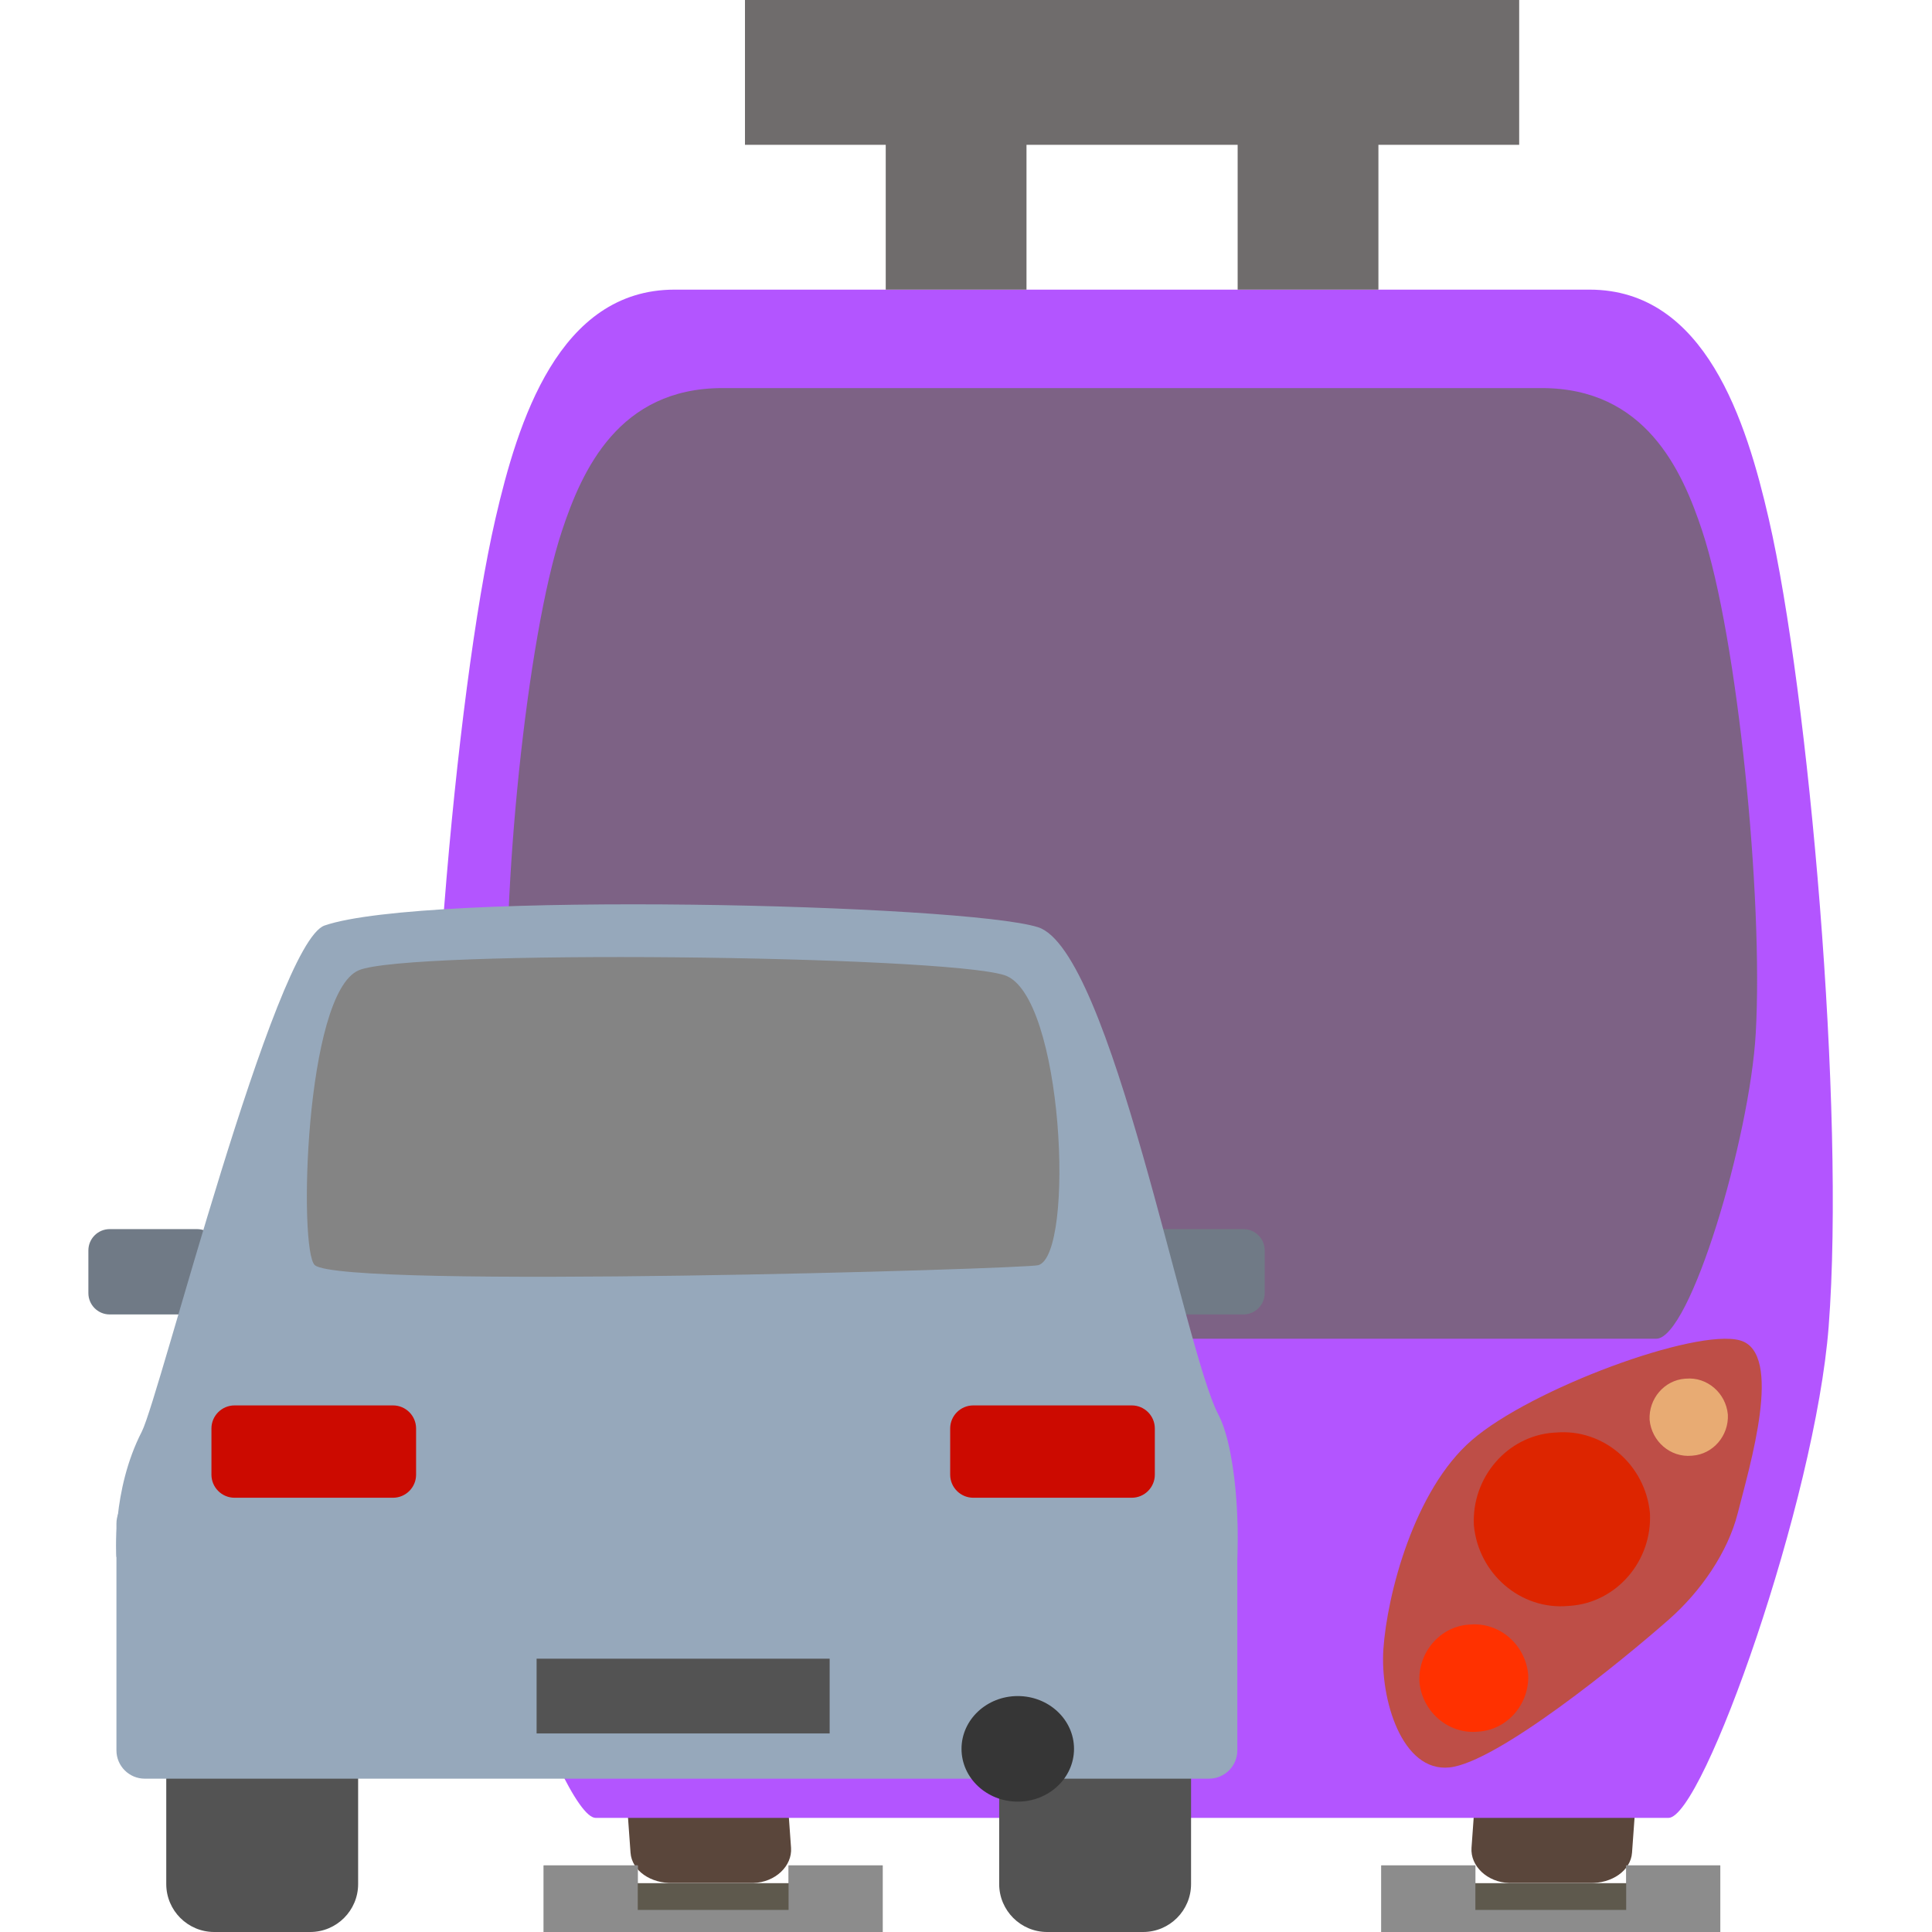
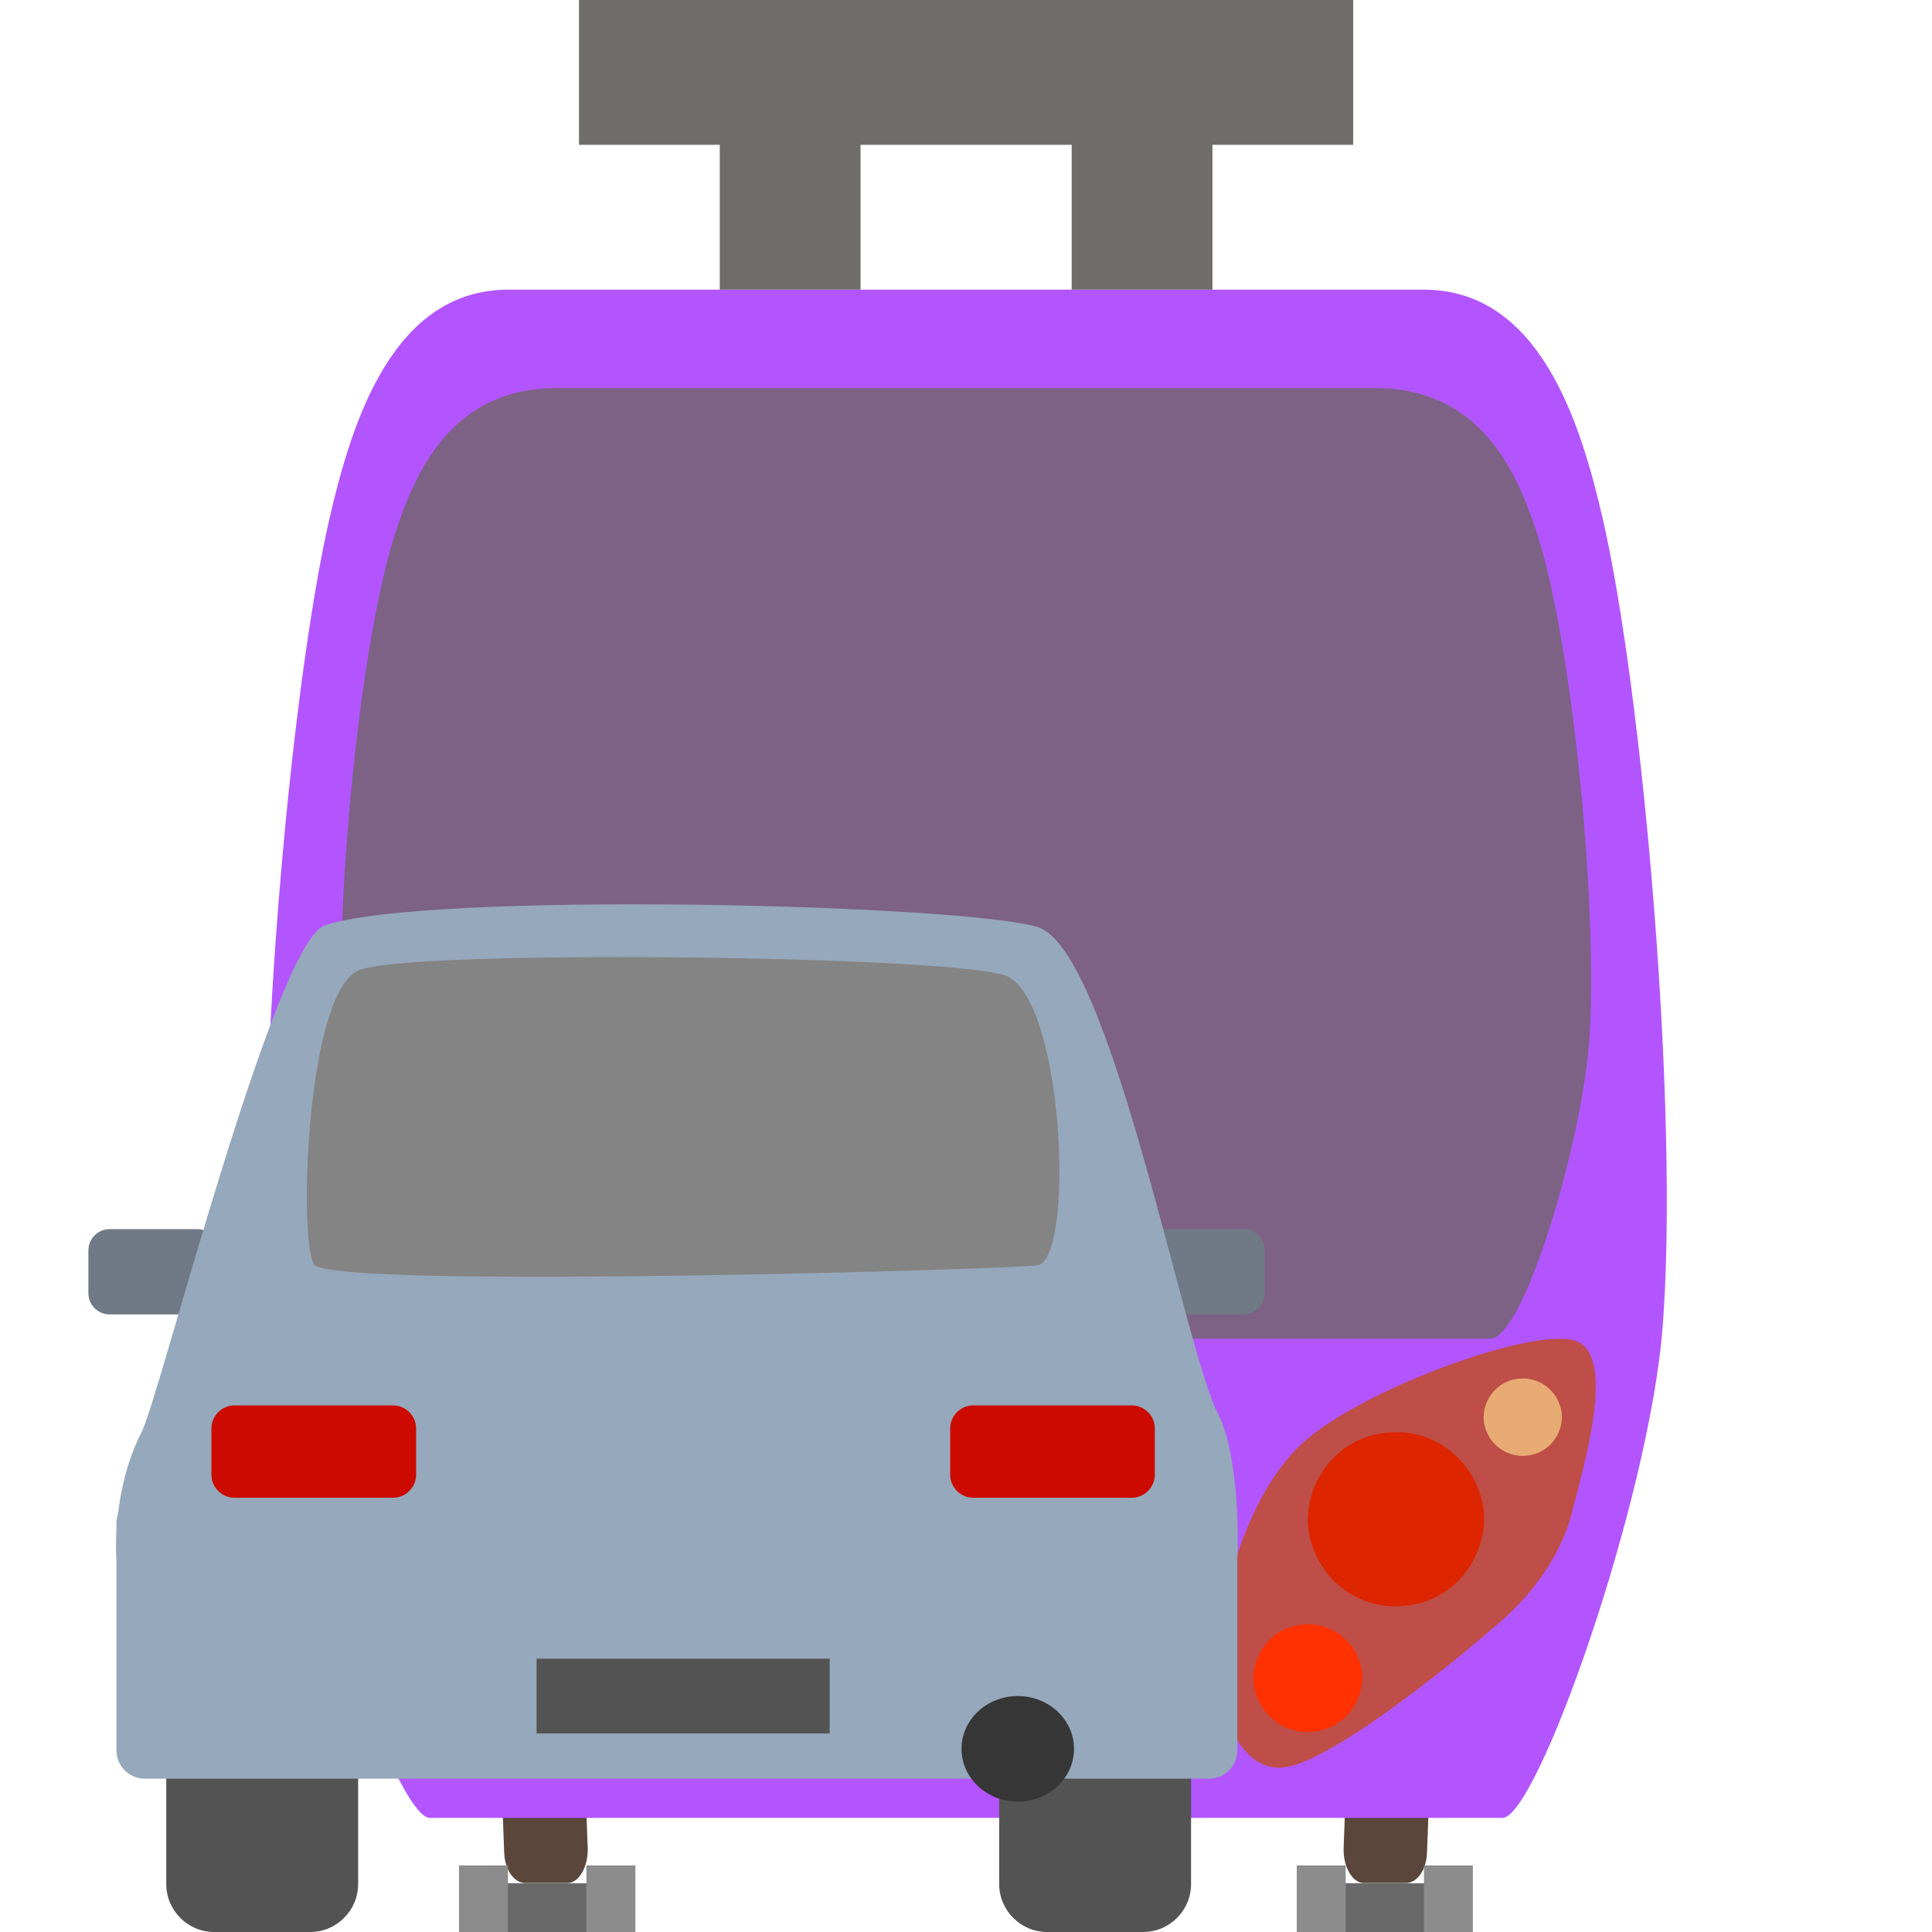
<svg xmlns="http://www.w3.org/2000/svg" width="100%" height="100%" viewBox="0 0 26 26" version="1.1" xml:space="preserve" style="fill-rule:evenodd;clip-rule:evenodd;stroke-linejoin:round;stroke-miterlimit:2;">
  <g id="b">
    <g id="Car-Trams-Rear">
-       <g id="Tram-Rear" transform="matrix(0.947181,0,0,0.974443,2.9216,0)">
-         <g transform="matrix(0.377781,0.0111483,-0.0222146,0.300046,11.8952,8.89525)">
+       <g id="Tram-Rear" transform="matrix(0.947181,0,0,0.974443,0.687973,0)">
+         <g transform="matrix(0.19624,0.0111483,-0.0115395,0.300046,15.2849,8.89525)">
          <path d="M24.944,48.952C24.944,48.12 24.268,47.443 23.435,47.443L20.417,47.443C19.584,47.443 18.907,48.12 18.907,48.952L18.907,54.701C18.907,55.534 19.587,56.266 20.42,56.266L23.432,56.154C24.265,56.154 24.944,55.534 24.944,54.701L24.944,48.952Z" style="fill:rgb(90,70,59);" />
        </g>
-         <g transform="matrix(-0.377781,0.0111483,0.0222146,0.300046,14.0822,8.89525)">
+         <g transform="matrix(-0.196555,0.0111483,0.011558,0.300046,10.7079,8.89525)">
          <path d="M24.944,48.952C24.944,48.12 24.268,47.443 23.435,47.443L20.417,47.443C19.584,47.443 18.907,48.12 18.907,48.952L18.907,54.701C18.907,55.534 19.587,56.266 20.42,56.266L23.432,56.154C24.265,56.154 24.944,55.534 24.944,54.701L24.944,48.952Z" style="fill:rgb(90,70,59);" />
        </g>
-         <g transform="matrix(1,0,0,1,-0.0112948,-3.64589e-15)">
-           <g transform="matrix(1.73982,0,0,0.224511,17.2205,26.0084)">
-             <rect x="0" y="0" width="2" height="3" style="fill:rgb(111,106,91);" />
-           </g>
-           <g transform="matrix(0.668485,0,0,0.306536,20.0316,25.7623)">
-             <rect x="0" y="0" width="2" height="3" style="fill:rgb(157,157,157);" />
-           </g>
-           <g transform="matrix(0.668485,0,0,0.306536,16.552,25.7623)">
-             <rect x="0" y="0" width="2" height="3" style="fill:rgb(157,157,157);" />
-           </g>
-         </g>
-         <g transform="matrix(1,0,0,1,-11.9121,-3.64589e-15)">
-           <g transform="matrix(1.73982,0,0,0.224511,17.2205,26.0084)">
-             <rect x="0" y="0" width="2" height="3" style="fill:rgb(111,106,91);" />
-           </g>
-           <g transform="matrix(0.668485,0,0,0.306536,20.0316,25.7623)">
-             <rect x="0" y="0" width="2" height="3" style="fill:rgb(157,157,157);" />
-           </g>
-           <g transform="matrix(0.668485,0,0,0.306536,16.552,25.7623)">
-             <rect x="0" y="0" width="2" height="3" style="fill:rgb(157,157,157);" />
-           </g>
-         </g>
        <g>
-           <g transform="matrix(1,0,0,1,-0.0112948,-3.64589e-15)">
+           <g transform="matrix(0.519455,0,0,1,9.09999,-3.64589e-15)">
            <g transform="matrix(1.73982,0,0,0.224511,17.2205,26.0084)">
-               <rect x="0" y="0" width="2" height="3" style="fill:rgb(94,89,77);" />
+               <rect x="0" y="0" width="2" height="62.422" style="fill:rgb(105,105,105);" />
            </g>
            <g transform="matrix(0.668485,0,0,0.306536,20.0316,25.7623)">
-               <rect x="0" y="0" width="2" height="3" style="fill:rgb(140,140,140);" />
+               <rect x="0" y="0" width="2" height="46.522" style="fill:rgb(140,140,140);" />
            </g>
            <g transform="matrix(0.668485,0,0,0.306536,16.552,25.7623)">
-               <rect x="0" y="0" width="2" height="3" style="fill:rgb(140,140,140);" />
+               <rect x="0" y="0" width="2" height="46.522" style="fill:rgb(140,140,140);" />
            </g>
          </g>
-           <g transform="matrix(1,0,0,1,-11.9121,-3.64589e-15)">
+           <g transform="matrix(0.520289,0,0,1,-2.81663,-3.64589e-15)">
            <g transform="matrix(1.73982,0,0,0.224511,17.2205,26.0084)">
-               <rect x="0" y="0" width="2" height="3" style="fill:rgb(94,89,77);" />
+               <rect x="0" y="0" width="2" height="62.422" style="fill:rgb(105,105,105);" />
            </g>
            <g transform="matrix(0.668485,0,0,0.306536,20.0316,25.7623)">
-               <rect x="0" y="0" width="2" height="3" style="fill:rgb(140,140,140);" />
+               <rect x="0" y="0" width="2" height="46.522" style="fill:rgb(140,140,140);" />
            </g>
            <g transform="matrix(0.668485,0,0,0.306536,16.552,25.7623)">
-               <rect x="0" y="0" width="2" height="3" style="fill:rgb(140,140,140);" />
-             </g>
-             <g transform="matrix(1.35828,0,0,0.101662,29.4815,26.3769)">
-               <rect x="0" y="0" width="2" height="3" style="fill:rgb(140,140,140);" />
-             </g>
-             <g transform="matrix(1.38702,0,0,0.101662,17.5232,26.3769)">
-               <rect x="0" y="0" width="2" height="3" style="fill:rgb(140,140,140);" />
+               <rect x="0" y="0" width="2" height="46.522" style="fill:rgb(140,140,140);" />
            </g>
          </g>
        </g>
        <g transform="matrix(1,0,0,1.0553,3.5,4)">
          <path d="M3,0L16,0C17.646,-0 18.228,1.728 18.546,3C19.112,5.262 19.635,10.739 19.397,13.572C19.207,15.837 17.613,20 17.121,20L1.879,20C1.387,20 -0.207,15.837 -0.397,13.572C-0.635,10.739 -0.112,5.262 0.454,3C0.772,1.728 1.354,0 3,0Z" style="fill:rgb(179,85,255);fill-rule:nonzero;" />
        </g>
        <g transform="matrix(0.895352,0,0,0.656444,4.49416,5.35957)">
          <path d="M3,0L16,0C17.646,-0 18.228,1.728 18.546,3C19.112,5.262 19.518,10.739 19.397,13.572C19.303,15.776 18.355,20 17.818,20L1.182,20C0.645,20 -0.303,15.776 -0.397,13.572C-0.518,10.739 -0.112,5.262 0.454,3C0.772,1.728 1.354,0 3,0Z" style="fill:rgb(125,98,133);fill-rule:nonzero;" />
        </g>
        <g transform="matrix(0.690594,-0.752589,0.617205,0.566363,15.5738,21.907)">
          <path d="M6.462,2.59C6.166,1.9 4.017,0.521 2.945,0.353C1.905,0.189 0.611,1.017 0.033,1.578C-0.496,2.093 -1.021,3.183 -0.523,3.723C-0.025,4.262 2.145,4.688 3.019,4.816C3.59,4.9 4.236,4.804 4.72,4.491C5.294,4.119 6.758,3.279 6.462,2.59Z" style="fill:rgb(190,78,71);" />
        </g>
        <g transform="matrix(0.331967,0,0,0.331967,14.478,13.0798)">
          <path d="M19.256,17.954C20.155,17.876 20.961,18.547 21.047,19.446C21.092,20.328 20.413,21.095 19.531,21.157C19.517,21.158 19.504,21.159 19.49,21.16C18.59,21.238 17.784,20.566 17.698,19.668C17.653,18.785 18.332,18.018 19.214,17.956C19.228,17.955 19.242,17.954 19.256,17.954Z" style="fill:rgb(232,171,115);fill-rule:nonzero;" />
        </g>
        <g transform="matrix(0.74701,0,0,0.74701,4.63568,6.37248)">
          <path d="M19.256,17.954C20.155,17.876 20.961,18.547 21.047,19.446C21.092,20.328 20.413,21.095 19.531,21.157C19.517,21.158 19.504,21.159 19.49,21.16C18.59,21.238 17.784,20.566 17.698,19.668C17.653,18.785 18.332,18.018 19.214,17.956C19.228,17.955 19.242,17.954 19.256,17.954Z" style="fill:rgb(221,37,0);fill-rule:nonzero;" />
        </g>
        <g transform="matrix(0.461462,0,0,0.461462,8.91528,14.151)">
          <path d="M19.256,17.954C20.155,17.876 20.961,18.547 21.047,19.446C21.092,20.328 20.413,21.095 19.531,21.157C19.517,21.158 19.504,21.159 19.49,21.16C18.59,21.238 17.784,20.566 17.698,19.668C17.653,18.785 18.332,18.018 19.214,17.956C19.228,17.955 19.242,17.954 19.256,17.954Z" style="fill:rgb(255,49,0);fill-rule:nonzero;" />
        </g>
        <g transform="matrix(-0.690594,-0.752589,-0.617205,0.566363,10.4262,21.907)">
          <path d="M6.462,2.59C6.166,1.9 4.017,0.521 2.945,0.353C1.905,0.189 0.611,1.017 0.033,1.578C-0.496,2.093 -1.021,3.183 -0.523,3.723C-0.025,4.262 2.145,4.688 3.019,4.816C3.59,4.9 4.236,4.804 4.72,4.491C5.294,4.119 6.758,3.279 6.462,2.59Z" style="fill:rgb(190,78,71);" />
        </g>
        <g transform="matrix(-0.331967,0,0,0.331967,11.522,13.0798)">
          <path d="M19.256,17.954C20.155,17.876 20.961,18.547 21.047,19.446C21.092,20.328 20.413,21.095 19.531,21.157C19.517,21.158 19.504,21.159 19.49,21.16C18.59,21.238 17.784,20.566 17.698,19.668C17.653,18.785 18.332,18.018 19.214,17.956C19.228,17.955 19.242,17.954 19.256,17.954Z" style="fill:rgb(232,171,115);fill-rule:nonzero;" />
        </g>
        <g transform="matrix(-0.74701,0,0,0.74701,21.3643,6.37248)">
          <path d="M19.256,17.954C20.155,17.876 20.961,18.547 21.047,19.446C21.092,20.328 20.413,21.095 19.531,21.157C19.517,21.158 19.504,21.159 19.49,21.16C18.59,21.238 17.784,20.566 17.698,19.668C17.653,18.785 18.332,18.018 19.214,17.956C19.228,17.955 19.242,17.954 19.256,17.954Z" style="fill:rgb(221,37,0);fill-rule:nonzero;" />
        </g>
        <g transform="matrix(-0.461462,0,0,0.461462,17.0847,14.151)">
          <path d="M19.256,17.954C20.155,17.876 20.961,18.547 21.047,19.446C21.092,20.328 20.413,21.095 19.531,21.157C19.517,21.158 19.504,21.159 19.49,21.16C18.59,21.238 17.784,20.566 17.698,19.668C17.653,18.785 18.332,18.018 19.214,17.956C19.228,17.955 19.242,17.954 19.256,17.954Z" style="fill:rgb(255,49,0);fill-rule:nonzero;" />
        </g>
        <g transform="matrix(1,0,0,1,9.5,6)">
          <path d="M9,0L0,0L9,0Z" style="fill:rgb(243,225,149);" />
        </g>
        <g transform="matrix(1,0,0,1,7.5,0)">
          <rect x="0" y="0" width="11" height="2" style="fill:rgb(111,108,108);" />
        </g>
        <g transform="matrix(1,0,0,1,9.5,1)">
          <rect x="0" y="0" width="2" height="3" style="fill:rgb(111,108,108);" />
        </g>
        <g transform="matrix(1,0,0,1,14.5,1)">
          <rect x="0" y="0" width="2" height="3" style="fill:rgb(111,108,108);" />
        </g>
      </g>
      <g id="Car-Rear" transform="matrix(1.11457,0,0,1.11457,-5.38462,-2.9788)">
        <g transform="matrix(0.383745,0,0,0.383745,-0.416897,4.42969)">
          <path d="M24.944,48.952C24.944,48.12 24.268,47.443 23.435,47.443L20.417,47.443C19.584,47.443 18.907,48.12 18.907,48.952L18.907,54.701C18.907,55.534 19.584,56.21 20.417,56.21L23.435,56.21C24.268,56.21 24.944,55.534 24.944,54.701L24.944,48.952Z" style="fill:rgb(83,83,83);" />
        </g>
        <g transform="matrix(0.383745,0,0,0.383745,9.64004,4.42969)">
          <path d="M24.944,48.952C24.944,48.12 24.268,47.443 23.435,47.443L20.417,47.443C19.584,47.443 18.907,48.12 18.907,48.952L18.907,54.701C18.907,55.534 19.584,56.21 20.417,56.21L23.435,56.21C24.268,56.21 24.944,55.534 24.944,54.701L24.944,48.952Z" style="fill:rgb(83,83,83);" />
        </g>
        <g transform="matrix(0.444281,0,0,0.383745,0.410085,3.42319)">
          <path d="M15.885,37.388C15.885,37.018 15.625,36.717 15.305,36.717L12.932,36.717C12.612,36.717 12.353,37.018 12.353,37.388L12.353,38.731C12.353,39.101 12.612,39.402 12.932,39.402L15.305,39.402C15.625,39.402 15.885,39.101 15.885,38.731L15.885,37.388Z" style="fill:rgb(112,122,134);" />
        </g>
        <g transform="matrix(0.444281,0,0,0.383745,13.0443,3.42319)">
          <path d="M15.885,37.388C15.885,37.018 15.625,36.717 15.305,36.717L12.932,36.717C12.612,36.717 12.353,37.018 12.353,37.388L12.353,38.731C12.353,39.101 12.612,39.402 12.932,39.402L15.305,39.402C15.625,39.402 15.885,39.101 15.885,38.731L15.885,37.388Z" style="fill:rgb(112,122,134);" />
        </g>
        <g transform="matrix(0.435562,0,0,0.359699,-2.22833,7.13964)">
          <path d="M50.507,39.882L19.434,39.846C19.434,39.846 19.297,37.622 20.139,35.636C20.628,34.482 23.811,19.23 25.206,18.648C27.992,17.485 42.913,17.928 44.977,18.703C47.012,19.466 49.031,32.881 49.982,35.065C50.268,35.722 50.426,36.933 50.485,37.995C50.542,39.004 50.507,39.882 50.507,39.882Z" style="fill:rgb(150,168,187);" />
        </g>
        <g transform="matrix(0.395906,0,0,0.18511,-0.741403,10.9921)">
          <path d="M45.74,37.581C45.328,37.83 24.558,39.151 23.678,37.581C23.176,36.687 23.368,19.876 25.013,18.348C26.502,16.965 42.772,17.367 44.703,18.66C46.511,19.869 46.869,36.899 45.74,37.581Z" style="fill:rgb(132,132,132);" />
        </g>
        <g transform="matrix(0.394022,0,0,0.464005,0.395272,-0.019474)">
          <path d="M49.174,45.45C49.174,45.043 48.785,44.713 48.306,44.713L15.694,44.713C15.215,44.713 14.826,45.043 14.826,45.45L14.826,51.349C14.826,51.756 15.215,52.086 15.694,52.086L48.306,52.086C48.785,52.086 49.174,51.756 49.174,51.349L49.174,45.45Z" style="fill:rgb(150,168,187);" />
        </g>
        <g transform="matrix(0.383745,0,0,0.596547,0.315893,-5.91664)">
          <path d="M24.858,43.311C24.858,43.054 24.533,42.844 24.132,42.844L19.146,42.844C18.745,42.844 18.419,43.054 18.419,43.311L18.419,44.246C18.419,44.503 18.745,44.713 19.146,44.713L24.132,44.713C24.533,44.713 24.858,44.503 24.858,44.246L24.858,43.311Z" style="fill:rgb(204,10,0);" />
        </g>
        <g transform="matrix(0.383745,0,0,0.596547,9.23558,-5.91664)">
          <path d="M24.858,43.311C24.858,43.054 24.533,42.844 24.132,42.844L19.146,42.844C18.745,42.844 18.419,43.054 18.419,43.311L18.419,44.246C18.419,44.503 18.745,44.713 19.146,44.713L24.132,44.713C24.533,44.713 24.858,44.503 24.858,44.246L24.858,43.311Z" style="fill:rgb(204,10,0);" />
        </g>
        <g transform="matrix(0.263805,0,0,1.74249,4.55361,-46.104)">
          <rect x="25.612" y="39.486" width="13.413" height="0.518" style="fill:rgb(83,83,83);" />
        </g>
        <g transform="matrix(0.452781,0,0,0.424909,16.4407,23.1512)">
          <circle cx="1.5" cy="1.5" r="1.5" style="fill:rgb(54,54,54);" />
        </g>
      </g>
    </g>
  </g>
</svg>
